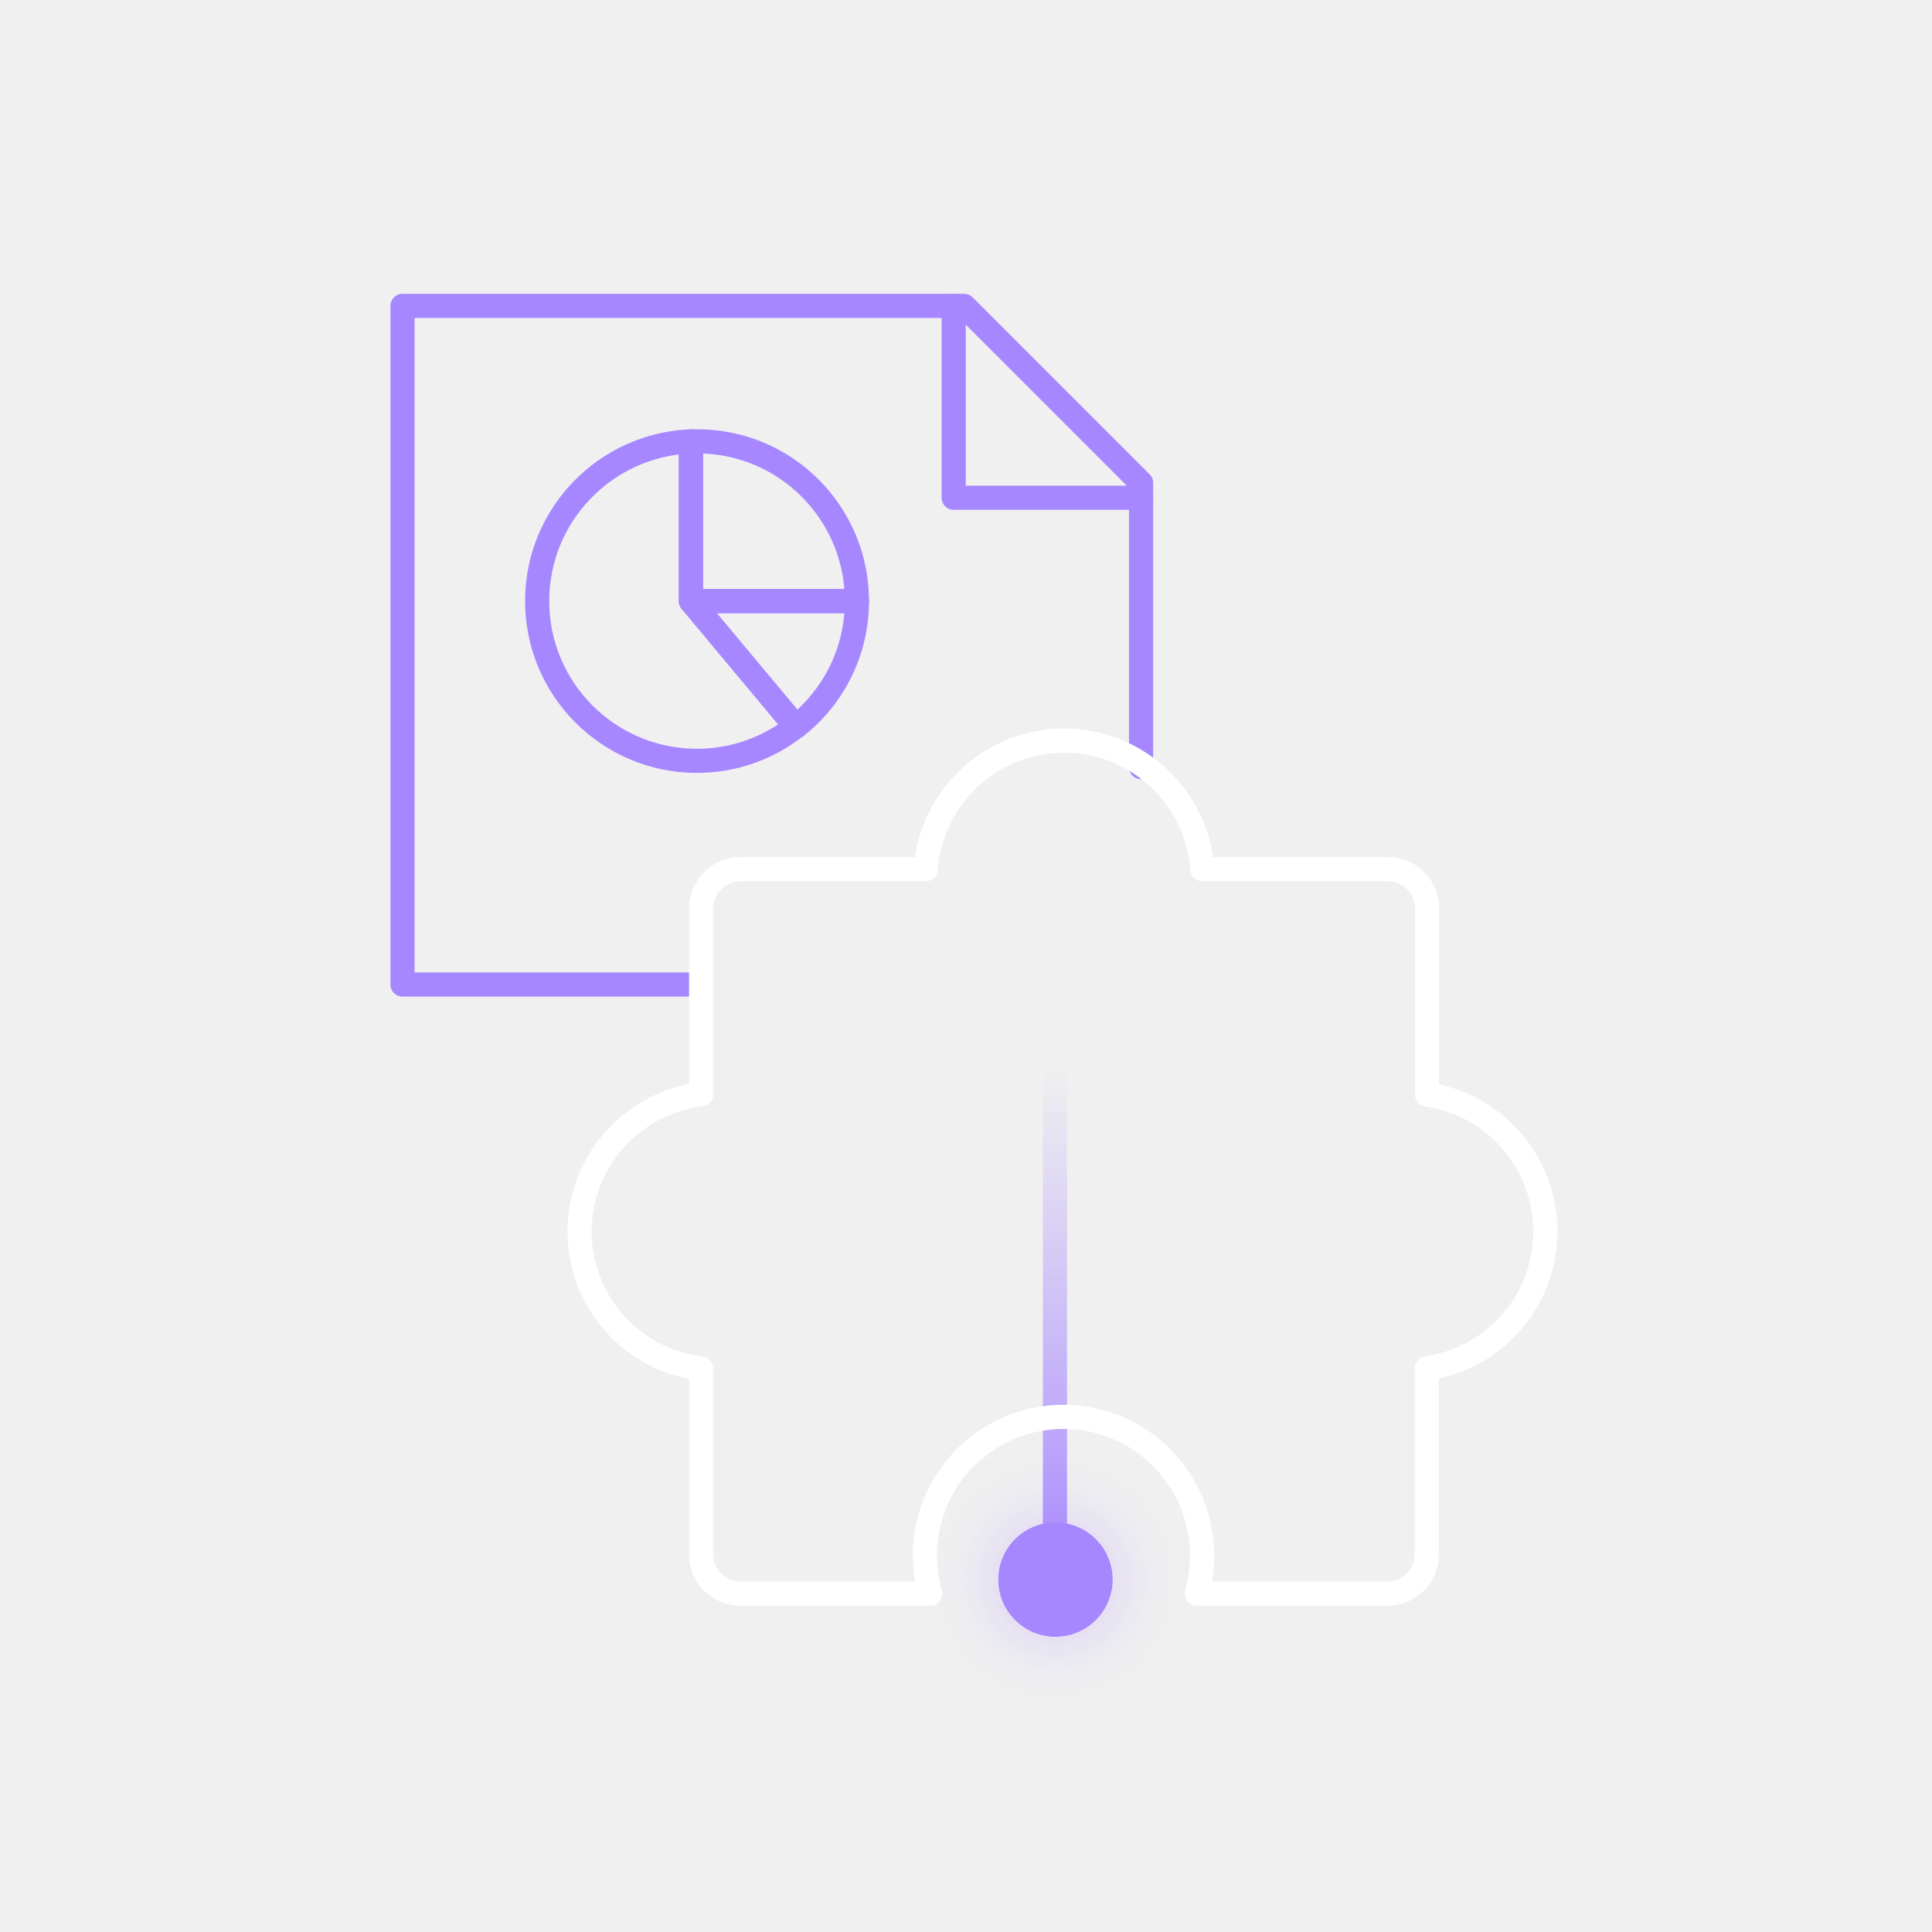
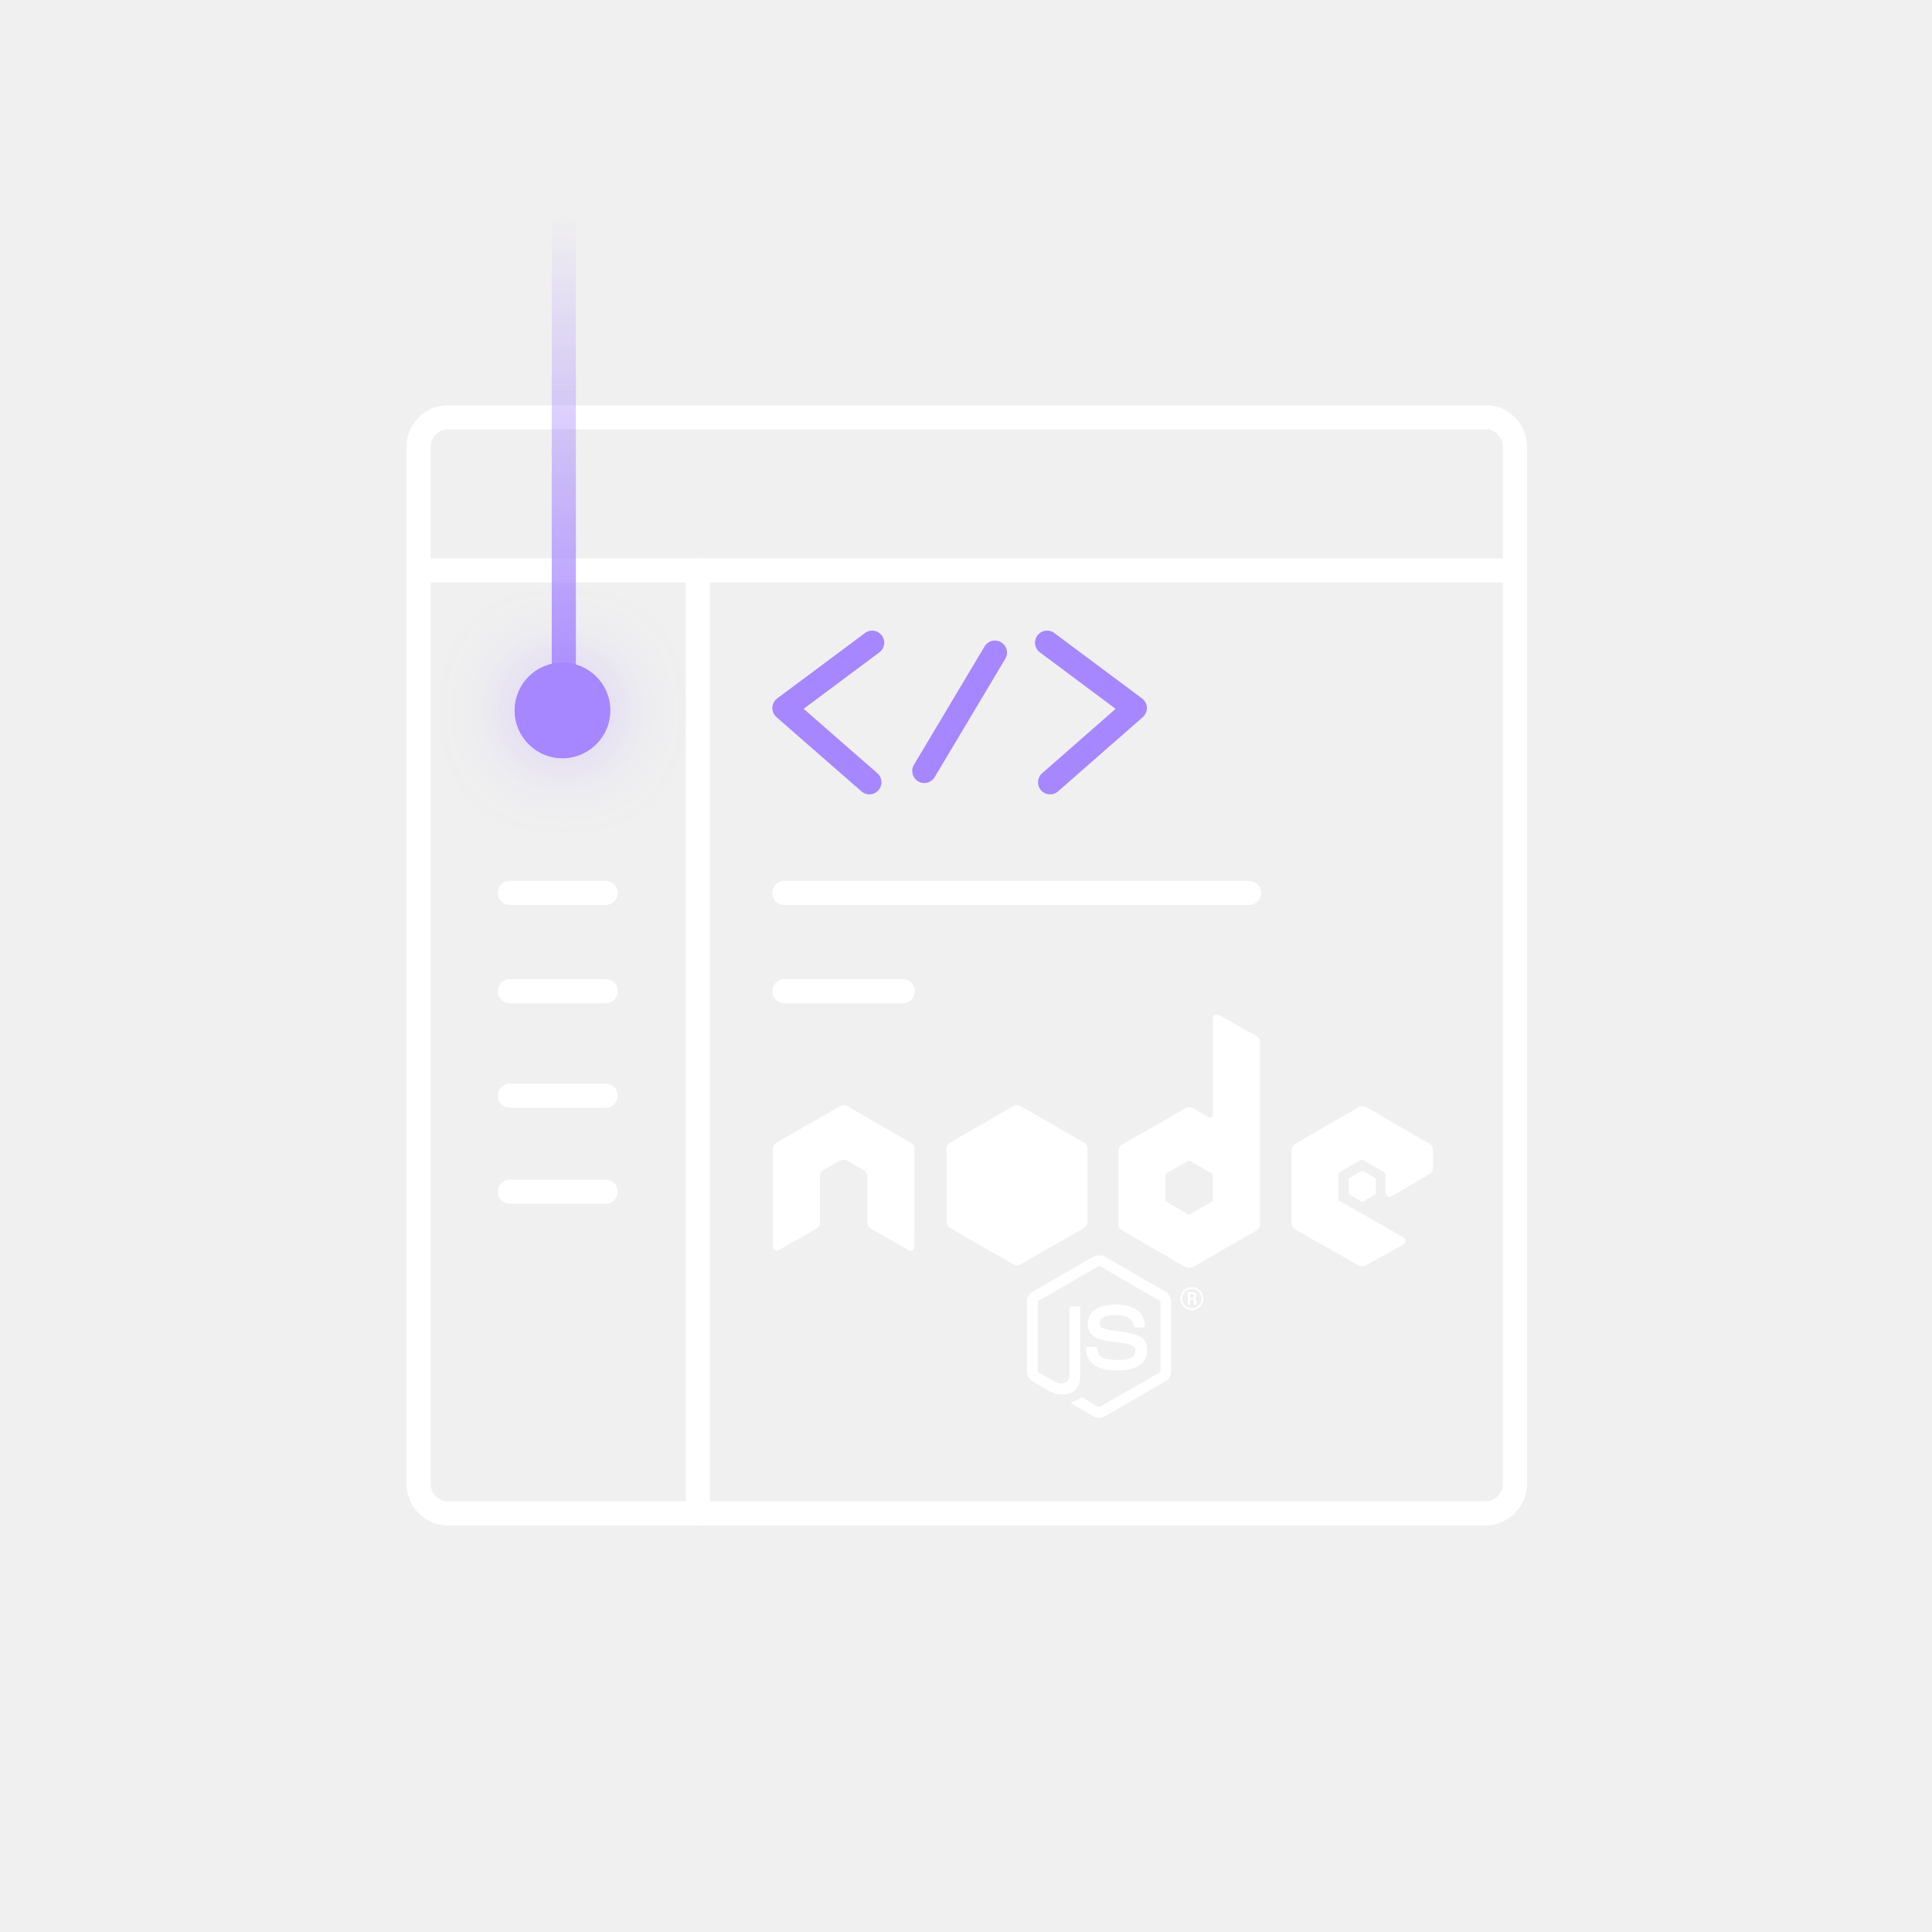
<svg xmlns="http://www.w3.org/2000/svg" width="120" height="120" viewBox="0 0 120 120" fill="none">
-   <g filter="url(#filter0_d_271_2251)">
-     <ellipse cx="65.555" cy="98.111" rx="3.555" ry="3.555" transform="rotate(-90 65.5555 98.1105)" fill="#A787FF" />
+   <path d="M92.265 93.999H27.816C26.823 93.999 26 93.177 26 92.183V27.734C26 26.741 26.823 25.918 27.816 25.918H92.282C93.276 25.918 94.098 26.741 94.098 27.734V92.2C94.081 93.177 93.259 93.999 92.265 93.999Z" stroke="white" stroke-width="1.5" stroke-miterlimit="10" stroke-linecap="round" stroke-linejoin="round" />
+   <path d="M26 35.429H43.342H94.081" stroke="white" stroke-width="1.5" stroke-miterlimit="10" stroke-linecap="round" stroke-linejoin="round" />
+   <path d="M43.342 93.999V35.429" stroke="white" stroke-width="1.5" stroke-miterlimit="10" stroke-linecap="round" stroke-linejoin="round" />
+   <path d="M48.722 55.462H77.579" stroke="white" stroke-width="1.5" stroke-miterlimit="10" stroke-linecap="round" stroke-linejoin="round" />
+   <path d="M48.722 61.562H56.074" stroke="white" stroke-width="1.5" stroke-miterlimit="10" stroke-linecap="round" stroke-linejoin="round" />
+   <path d="M54 48.59L48.722 43.98L54.172 39.919" stroke="#A787FF" stroke-width="1.5" stroke-miterlimit="10" stroke-linecap="round" stroke-linejoin="round" />
+   <path d="M65.224 48.59L70.485 43.98L65.036 39.919" stroke="#A787FF" stroke-width="1.5" stroke-miterlimit="10" stroke-linecap="round" stroke-linejoin="round" />
+   <path d="M57.41 47.886L61.797 40.535" stroke="#A787FF" stroke-width="1.5" stroke-miterlimit="10" stroke-linecap="round" stroke-linejoin="round" />
+   <path d="M31.672 55.462H37.618" stroke="white" stroke-width="1.5" stroke-miterlimit="10" stroke-linecap="round" stroke-linejoin="round" />
+   <path d="M31.672 61.562H37.618" stroke="white" stroke-width="1.5" stroke-miterlimit="10" stroke-linecap="round" stroke-linejoin="round" />
+   <path d="M31.672 68.056H37.618" stroke="white" stroke-width="1.5" stroke-miterlimit="10" stroke-linecap="round" stroke-linejoin="round" />
+   <path d="M31.672 74.019H37.618" stroke="white" stroke-width="1.5" stroke-miterlimit="10" stroke-linecap="round" stroke-linejoin="round" />
+   <g filter="url(#filter0_d_271_2253)">
+     <circle cx="34.936" cy="44.126" r="2.979" transform="rotate(-90 34.9356 44.1259)" fill="#A787FF" />
  </g>
-   <path d="M65.525 96.208L65.525 67" stroke="url(#paint0_linear_271_2251)" stroke-width="1.5" stroke-linecap="round" />
-   <path d="M70.875 47.65V30.917" stroke="#A787FF" stroke-width="1.5" stroke-miterlimit="10" stroke-linecap="round" stroke-linejoin="round" />
-   <path d="M43.475 61.15H25V19H59.235" stroke="#A787FF" stroke-width="1.5" stroke-miterlimit="10" stroke-linecap="round" stroke-linejoin="round" />
-   <path d="M70.875 29.993V30.917H59.235V19H59.882L70.875 29.993Z" stroke="#A787FF" stroke-width="1.5" stroke-miterlimit="10" stroke-linecap="round" stroke-linejoin="round" />
-   <path d="M53.225 37.337C53.225 40.496 51.747 43.323 49.438 45.134L42.916 37.337H53.225Z" stroke="#A787FF" stroke-width="1.5" stroke-miterlimit="10" stroke-linecap="round" stroke-linejoin="round" />
-   <path d="M49.419 45.132C47.738 46.462 45.595 47.257 43.286 47.257C37.798 47.257 33.364 42.804 33.364 37.335C33.364 31.977 37.614 27.617 42.916 27.414V37.335L49.419 45.132Z" stroke="#A787FF" stroke-width="1.5" stroke-miterlimit="10" stroke-linecap="round" stroke-linejoin="round" />
-   <path d="M53.225 37.336H42.916V27.414C43.045 27.414 43.156 27.414 43.285 27.414C48.773 27.396 53.225 31.848 53.225 37.336Z" stroke="#A787FF" stroke-width="1.5" stroke-miterlimit="10" stroke-linecap="round" stroke-linejoin="round" />
-   <path d="M95.985 76.495C95.985 80.832 92.779 84.398 88.619 84.985V96.555C88.619 97.893 87.523 98.987 86.184 98.987H74.333C74.556 98.237 74.658 97.427 74.658 96.596C74.658 91.854 70.802 88.004 66.054 88.004C61.305 88.004 57.449 91.854 57.449 96.596C57.449 97.427 57.571 98.217 57.774 98.987H45.984C44.645 98.987 43.549 97.893 43.549 96.555V85.006C39.287 84.499 36 80.872 36 76.495C36 72.119 39.287 68.492 43.549 67.965V56.415C43.549 55.078 44.645 53.983 45.984 53.983H57.51C57.815 49.526 61.549 46 66.094 46C70.64 46 74.353 49.526 74.678 53.983H86.204C87.544 53.983 88.639 55.078 88.639 56.415V67.985C92.779 68.573 95.985 72.159 95.985 76.495Z" stroke="white" stroke-width="1.5" stroke-miterlimit="10" stroke-linecap="round" stroke-linejoin="round" />
+   <path d="M35.02 41.964L35.02 14" stroke="url(#paint0_linear_271_2253)" stroke-width="1.5" stroke-linecap="round" />
+   <path d="M68.263 88.059C68.131 88.059 67.992 88.025 67.874 87.955L66.637 87.227C66.449 87.123 66.54 87.088 66.602 87.067C66.845 86.984 66.901 86.963 67.158 86.811C67.186 86.797 67.221 86.804 67.249 86.818L68.201 87.38C68.236 87.4 68.284 87.4 68.319 87.38L72.024 85.25C72.059 85.229 72.08 85.188 72.08 85.153V80.887C72.08 80.845 72.059 80.804 72.024 80.783L68.326 78.653C68.291 78.632 68.25 78.632 68.215 78.653L64.517 80.783C64.482 80.804 64.461 80.845 64.461 80.887V85.153C64.461 85.195 64.482 85.229 64.517 85.25L65.532 85.833C66.081 86.11 66.421 85.784 66.421 85.458V81.248C66.421 81.185 66.47 81.144 66.526 81.144H66.991C67.047 81.144 67.096 81.192 67.096 81.248V85.458C67.096 86.194 66.692 86.61 65.997 86.61C65.782 86.61 65.615 86.61 65.142 86.381L64.169 85.819C63.926 85.68 63.78 85.424 63.78 85.146V80.88C63.78 80.602 63.926 80.346 64.169 80.207L67.874 78.07C68.111 77.939 68.423 77.939 68.653 78.07L72.358 80.207C72.594 80.346 72.747 80.602 72.747 80.88V85.146C72.747 85.424 72.601 85.68 72.358 85.819L68.653 87.955C68.535 88.025 68.403 88.059 68.263 88.059Z" fill="white" />
+   <path d="M69.41 85.125C67.791 85.125 67.45 84.383 67.45 83.759C67.45 83.696 67.499 83.654 67.555 83.654H68.034C68.09 83.654 68.131 83.696 68.138 83.745C68.208 84.23 68.423 84.473 69.404 84.473C70.182 84.473 70.516 84.3 70.516 83.883C70.516 83.648 70.418 83.467 69.209 83.349C68.194 83.252 67.568 83.023 67.568 82.219C67.568 81.476 68.201 81.032 69.258 81.032C70.446 81.032 71.03 81.442 71.107 82.323C71.107 82.35 71.1 82.385 71.079 82.406C71.058 82.427 71.03 82.441 71.002 82.441H70.523C70.474 82.441 70.432 82.406 70.418 82.357C70.3 81.844 70.022 81.684 69.264 81.684C68.409 81.684 68.312 81.983 68.312 82.205C68.312 82.475 68.43 82.552 69.577 82.704C70.717 82.857 71.253 83.065 71.253 83.863C71.253 84.667 70.578 85.125 69.41 85.125ZM73.915 80.609H74.04C74.144 80.609 74.158 80.54 74.158 80.498C74.158 80.387 74.082 80.387 74.04 80.387H73.915V80.609ZM73.762 80.255H74.04C74.138 80.255 74.318 80.255 74.318 80.464C74.318 80.609 74.221 80.644 74.165 80.658C74.277 80.665 74.284 80.734 74.297 80.838C74.304 80.901 74.318 81.012 74.339 81.046H74.172C74.165 81.012 74.144 80.803 74.144 80.797C74.131 80.748 74.117 80.727 74.061 80.727H73.922V81.046H73.769V80.255H73.762ZM73.435 80.658C73.435 80.991 73.707 81.254 74.033 81.254C74.367 81.254 74.631 80.984 74.631 80.658C74.631 80.325 74.36 80.061 74.033 80.061C73.707 80.061 73.428 80.318 73.435 80.658ZM74.742 80.658C74.742 81.053 74.423 81.372 74.026 81.372C73.637 81.372 73.31 81.053 73.31 80.658C73.31 80.255 73.644 79.943 74.026 79.943C74.416 79.943 74.742 80.255 74.742 80.658Z" fill="white" />
+   <path fill-rule="evenodd" clip-rule="evenodd" d="M56.801 71.376C56.801 71.203 56.71 71.05 56.564 70.967L52.637 68.712C52.567 68.671 52.498 68.65 52.421 68.65H52.38C52.303 68.65 52.227 68.671 52.164 68.712L48.236 70.967C48.09 71.05 48 71.21 48 71.376L48.007 77.446C48.007 77.529 48.049 77.605 48.125 77.647C48.195 77.689 48.285 77.689 48.361 77.647L50.697 76.322C50.843 76.232 50.934 76.079 50.934 75.913V73.076C50.934 72.909 51.024 72.75 51.17 72.666L52.164 72.098C52.24 72.056 52.317 72.035 52.4 72.035C52.484 72.035 52.567 72.056 52.637 72.098L53.631 72.666C53.777 72.75 53.867 72.909 53.867 73.076V75.913C53.867 76.079 53.957 76.239 54.103 76.322L56.439 77.654C56.516 77.695 56.606 77.695 56.675 77.654C56.745 77.612 56.794 77.536 56.794 77.453L56.801 71.376ZM75.326 74.539C75.326 74.581 75.305 74.623 75.264 74.643L73.915 75.42C73.88 75.441 73.832 75.441 73.797 75.42L72.448 74.643C72.414 74.623 72.386 74.581 72.386 74.539V72.986C72.386 72.944 72.407 72.902 72.442 72.881L73.79 72.105C73.825 72.084 73.874 72.084 73.908 72.105L75.257 72.881C75.292 72.902 75.319 72.944 75.319 72.986L75.326 74.539ZM75.688 63.031C75.611 62.99 75.528 62.99 75.451 63.031C75.382 63.073 75.333 63.149 75.333 63.232V69.246C75.333 69.309 75.299 69.358 75.25 69.392C75.201 69.42 75.139 69.42 75.083 69.392L74.103 68.83C73.957 68.747 73.776 68.747 73.63 68.83L69.703 71.092C69.557 71.175 69.466 71.335 69.466 71.501V76.024C69.466 76.19 69.557 76.35 69.703 76.433L73.63 78.694C73.776 78.778 73.957 78.778 74.103 78.694L78.031 76.433C78.177 76.35 78.267 76.19 78.267 76.024V64.751C78.267 64.578 78.177 64.419 78.024 64.335L75.688 63.031ZM88.764 72.944C88.91 72.861 89 72.701 89 72.535V71.439C89 71.272 88.91 71.112 88.764 71.029L84.864 68.768C84.718 68.685 84.537 68.685 84.391 68.768L80.464 71.029C80.318 71.112 80.227 71.272 80.227 71.439V75.961C80.227 76.135 80.318 76.287 80.464 76.371L84.363 78.59C84.509 78.674 84.683 78.674 84.829 78.59L87.186 77.279C87.262 77.238 87.304 77.161 87.304 77.071C87.304 76.988 87.255 76.905 87.186 76.863L83.244 74.616C83.168 74.574 83.126 74.498 83.126 74.414V72.992C83.126 72.909 83.168 72.833 83.244 72.784L84.475 72.077C84.551 72.035 84.635 72.035 84.711 72.077L85.941 72.784C86.018 72.826 86.059 72.902 86.059 72.986V74.102C86.059 74.186 86.108 74.262 86.178 74.31C86.254 74.352 86.344 74.352 86.414 74.31L88.764 72.944Z" fill="white" />
+   <path fill-rule="evenodd" clip-rule="evenodd" d="M84.565 72.736C84.593 72.722 84.628 72.722 84.655 72.736L85.406 73.173C85.434 73.187 85.455 73.222 85.455 73.249V74.116C85.455 74.151 85.441 74.179 85.406 74.193L84.655 74.63C84.628 74.644 84.593 74.644 84.565 74.63L83.814 74.193C83.787 74.179 83.766 74.144 83.766 74.116V73.249C83.766 73.215 83.779 73.187 83.814 73.173L84.565 72.736Z" fill="white" />
+   <path d="M67.311 70.96L63.405 68.713C63.328 68.671 63.252 68.65 63.168 68.65C63.085 68.65 63.008 68.671 62.932 68.713L59.025 70.96C58.879 71.044 58.789 71.203 58.789 71.37V75.872C58.789 76.038 58.879 76.198 59.025 76.281L62.932 78.528C63.078 78.612 63.259 78.612 63.405 78.528L67.311 76.281C67.457 76.198 67.548 76.038 67.548 75.872V71.37C67.548 71.203 67.457 71.05 67.311 70.96Z" fill="white" />
  <defs>
-     <filter id="filter0_d_271_2251" x="53" y="85.555" width="25.111" height="25.111" filterUnits="userSpaceOnUse" color-interpolation-filters="sRGB">
+     <filter id="filter0_d_271_2253" x="22.957" y="32.148" width="23.957" height="23.957" filterUnits="userSpaceOnUse" color-interpolation-filters="sRGB">
      <feFlood flood-opacity="0" result="BackgroundImageFix" />
      <feColorMatrix in="SourceAlpha" type="matrix" values="0 0 0 0 0 0 0 0 0 0 0 0 0 0 0 0 0 0 127 0" result="hardAlpha" />
-       <feMorphology radius="5" operator="dilate" in="SourceAlpha" result="effect1_dropShadow_271_2251" />
+       <feMorphology radius="5" operator="dilate" in="SourceAlpha" result="effect1_dropShadow_271_2253" />
      <feOffset />
      <feGaussianBlur stdDeviation="2" />
      <feComposite in2="hardAlpha" operator="out" />
      <feColorMatrix type="matrix" values="0 0 0 0 0.655 0 0 0 0 0.529 0 0 0 0 1 0 0 0 0.282 0" />
-       <feBlend mode="normal" in2="BackgroundImageFix" result="effect1_dropShadow_271_2251" />
-       <feBlend mode="normal" in="SourceGraphic" in2="effect1_dropShadow_271_2251" result="shape" />
+       <feBlend mode="normal" in2="BackgroundImageFix" result="effect1_dropShadow_271_2253" />
+       <feBlend mode="normal" in="SourceGraphic" in2="effect1_dropShadow_271_2253" result="shape" />
    </filter>
-     <linearGradient id="paint0_linear_271_2251" x1="66.025" y1="98.925" x2="66.025" y2="66.321" gradientUnits="userSpaceOnUse">
+     <linearGradient id="paint0_linear_271_2253" x1="35.52" y1="44.565" x2="35.52" y2="13.349" gradientUnits="userSpaceOnUse">
      <stop stop-color="#A787FF" />
      <stop offset="0.718" stop-color="#A787FF" stop-opacity="0.282" />
      <stop offset="1" stop-color="#A787FF" stop-opacity="0" />
    </linearGradient>
  </defs>
</svg>
